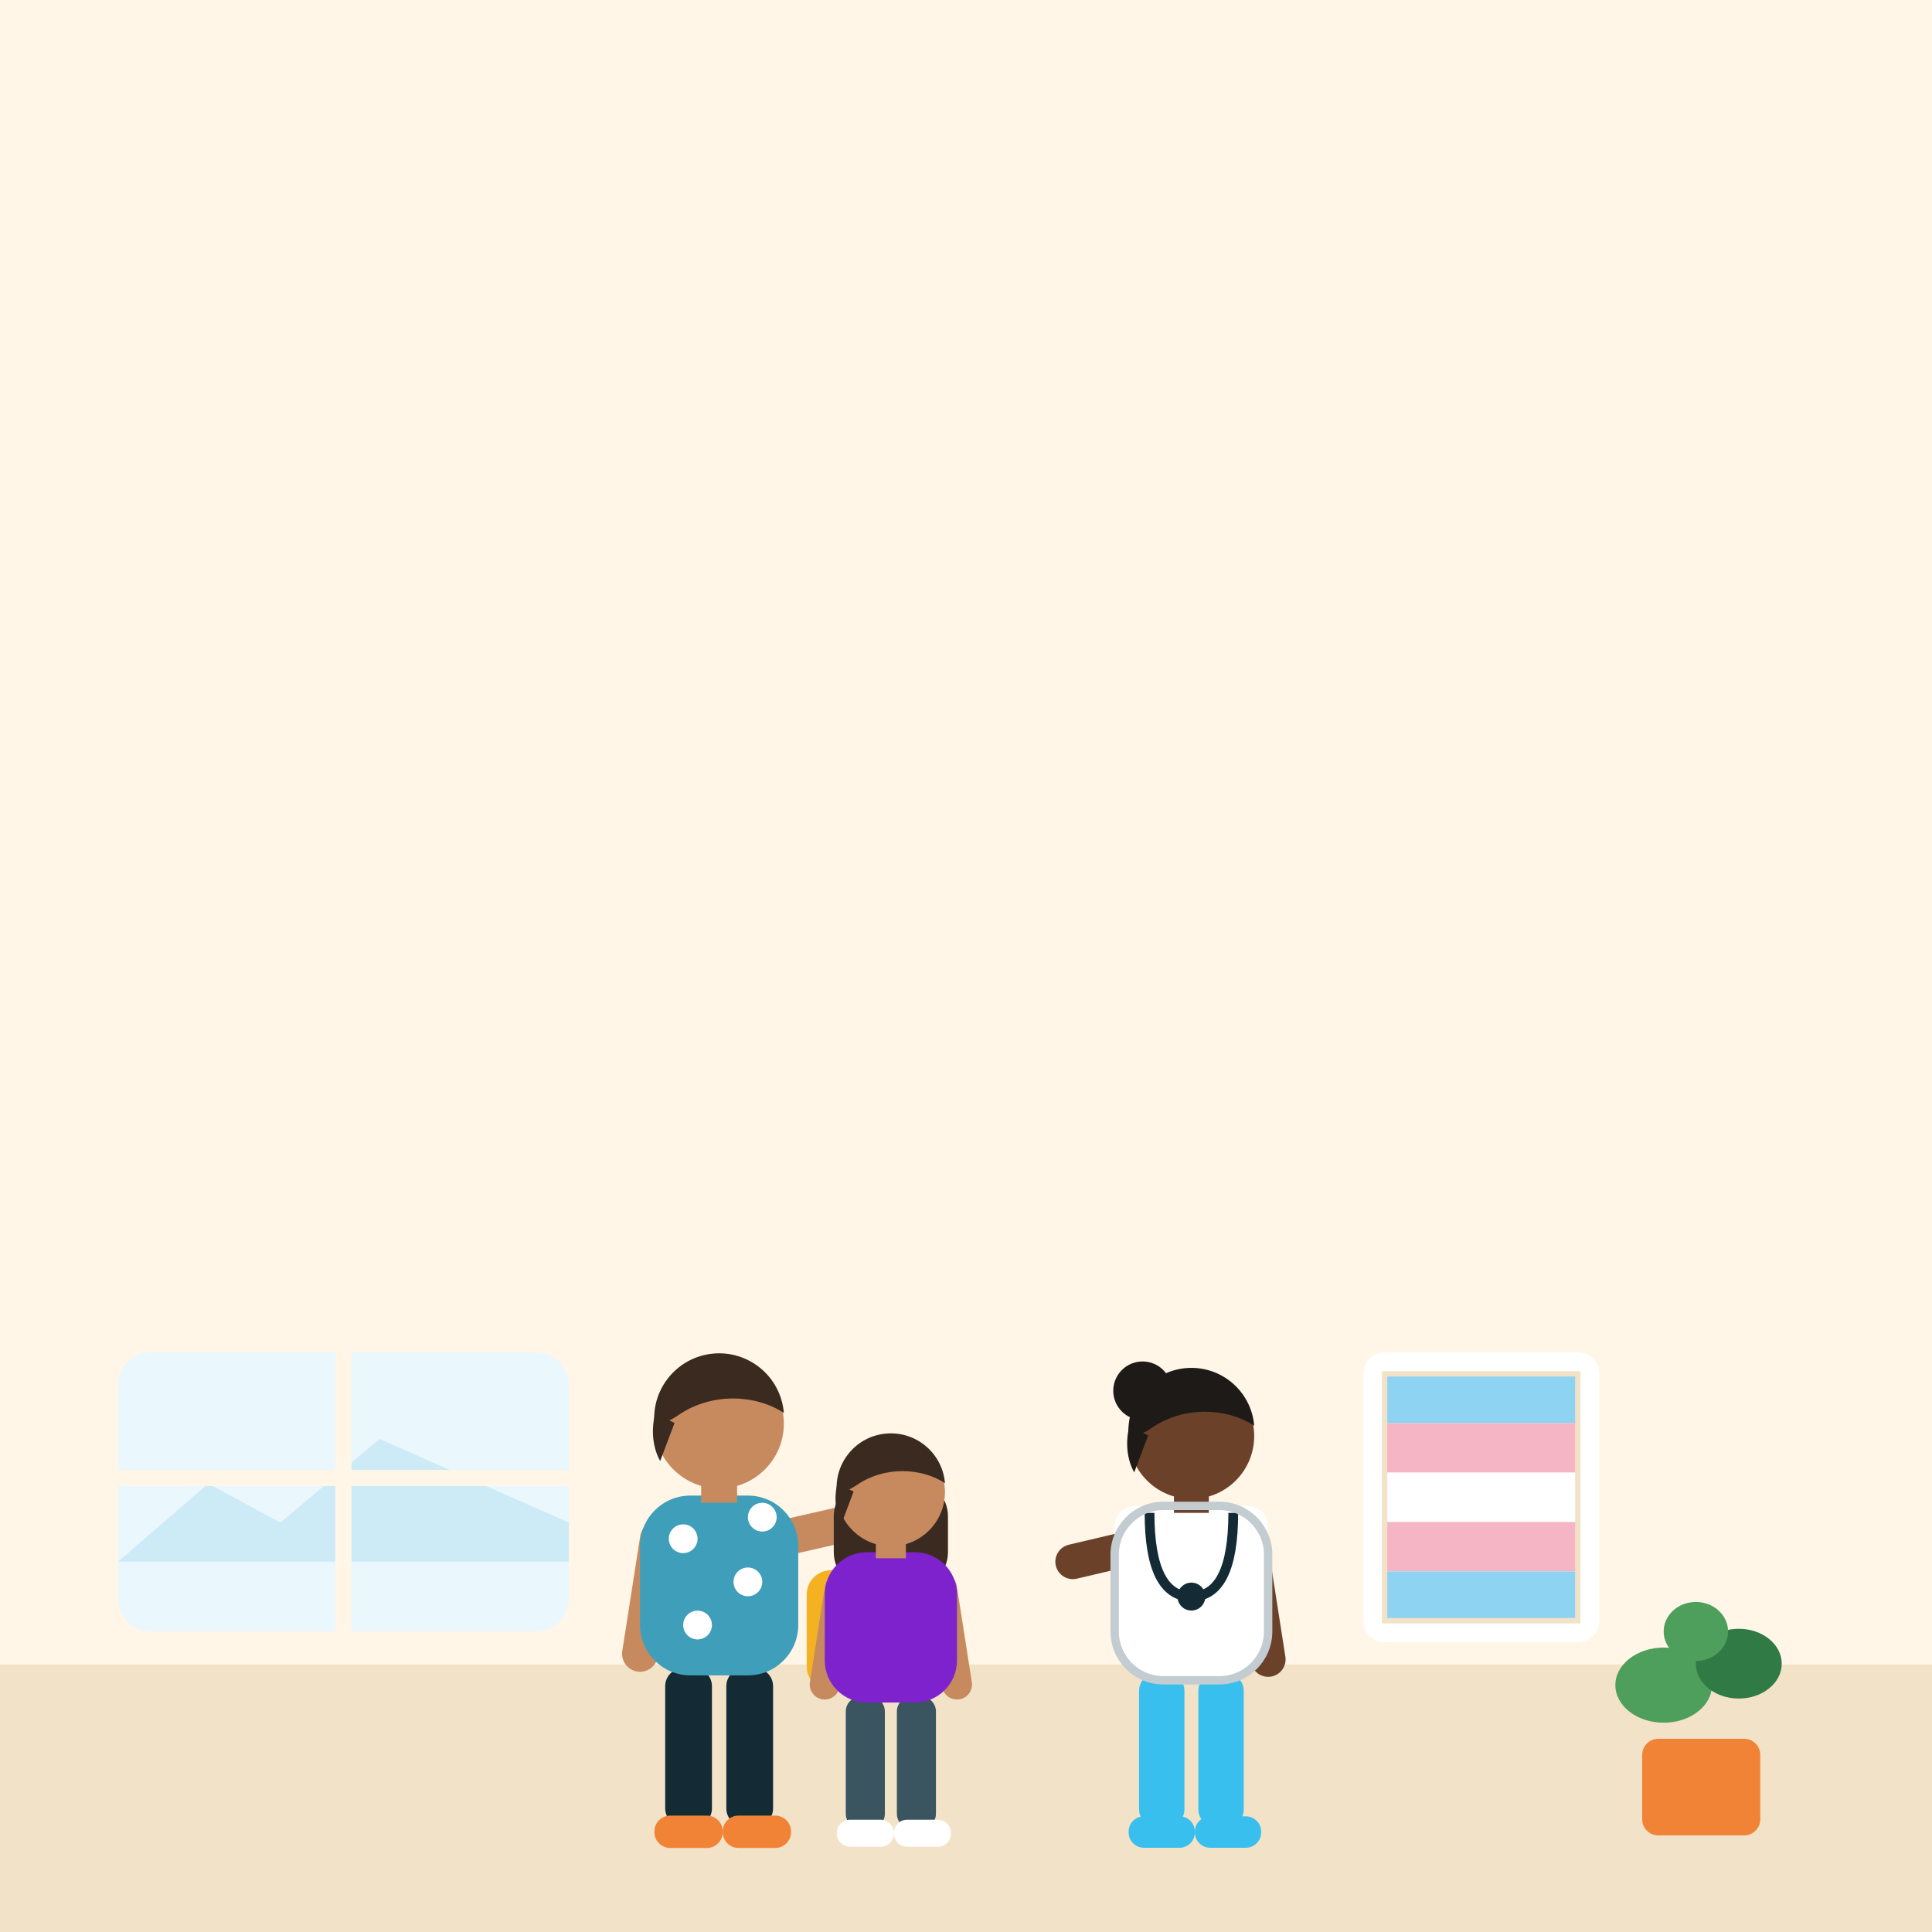
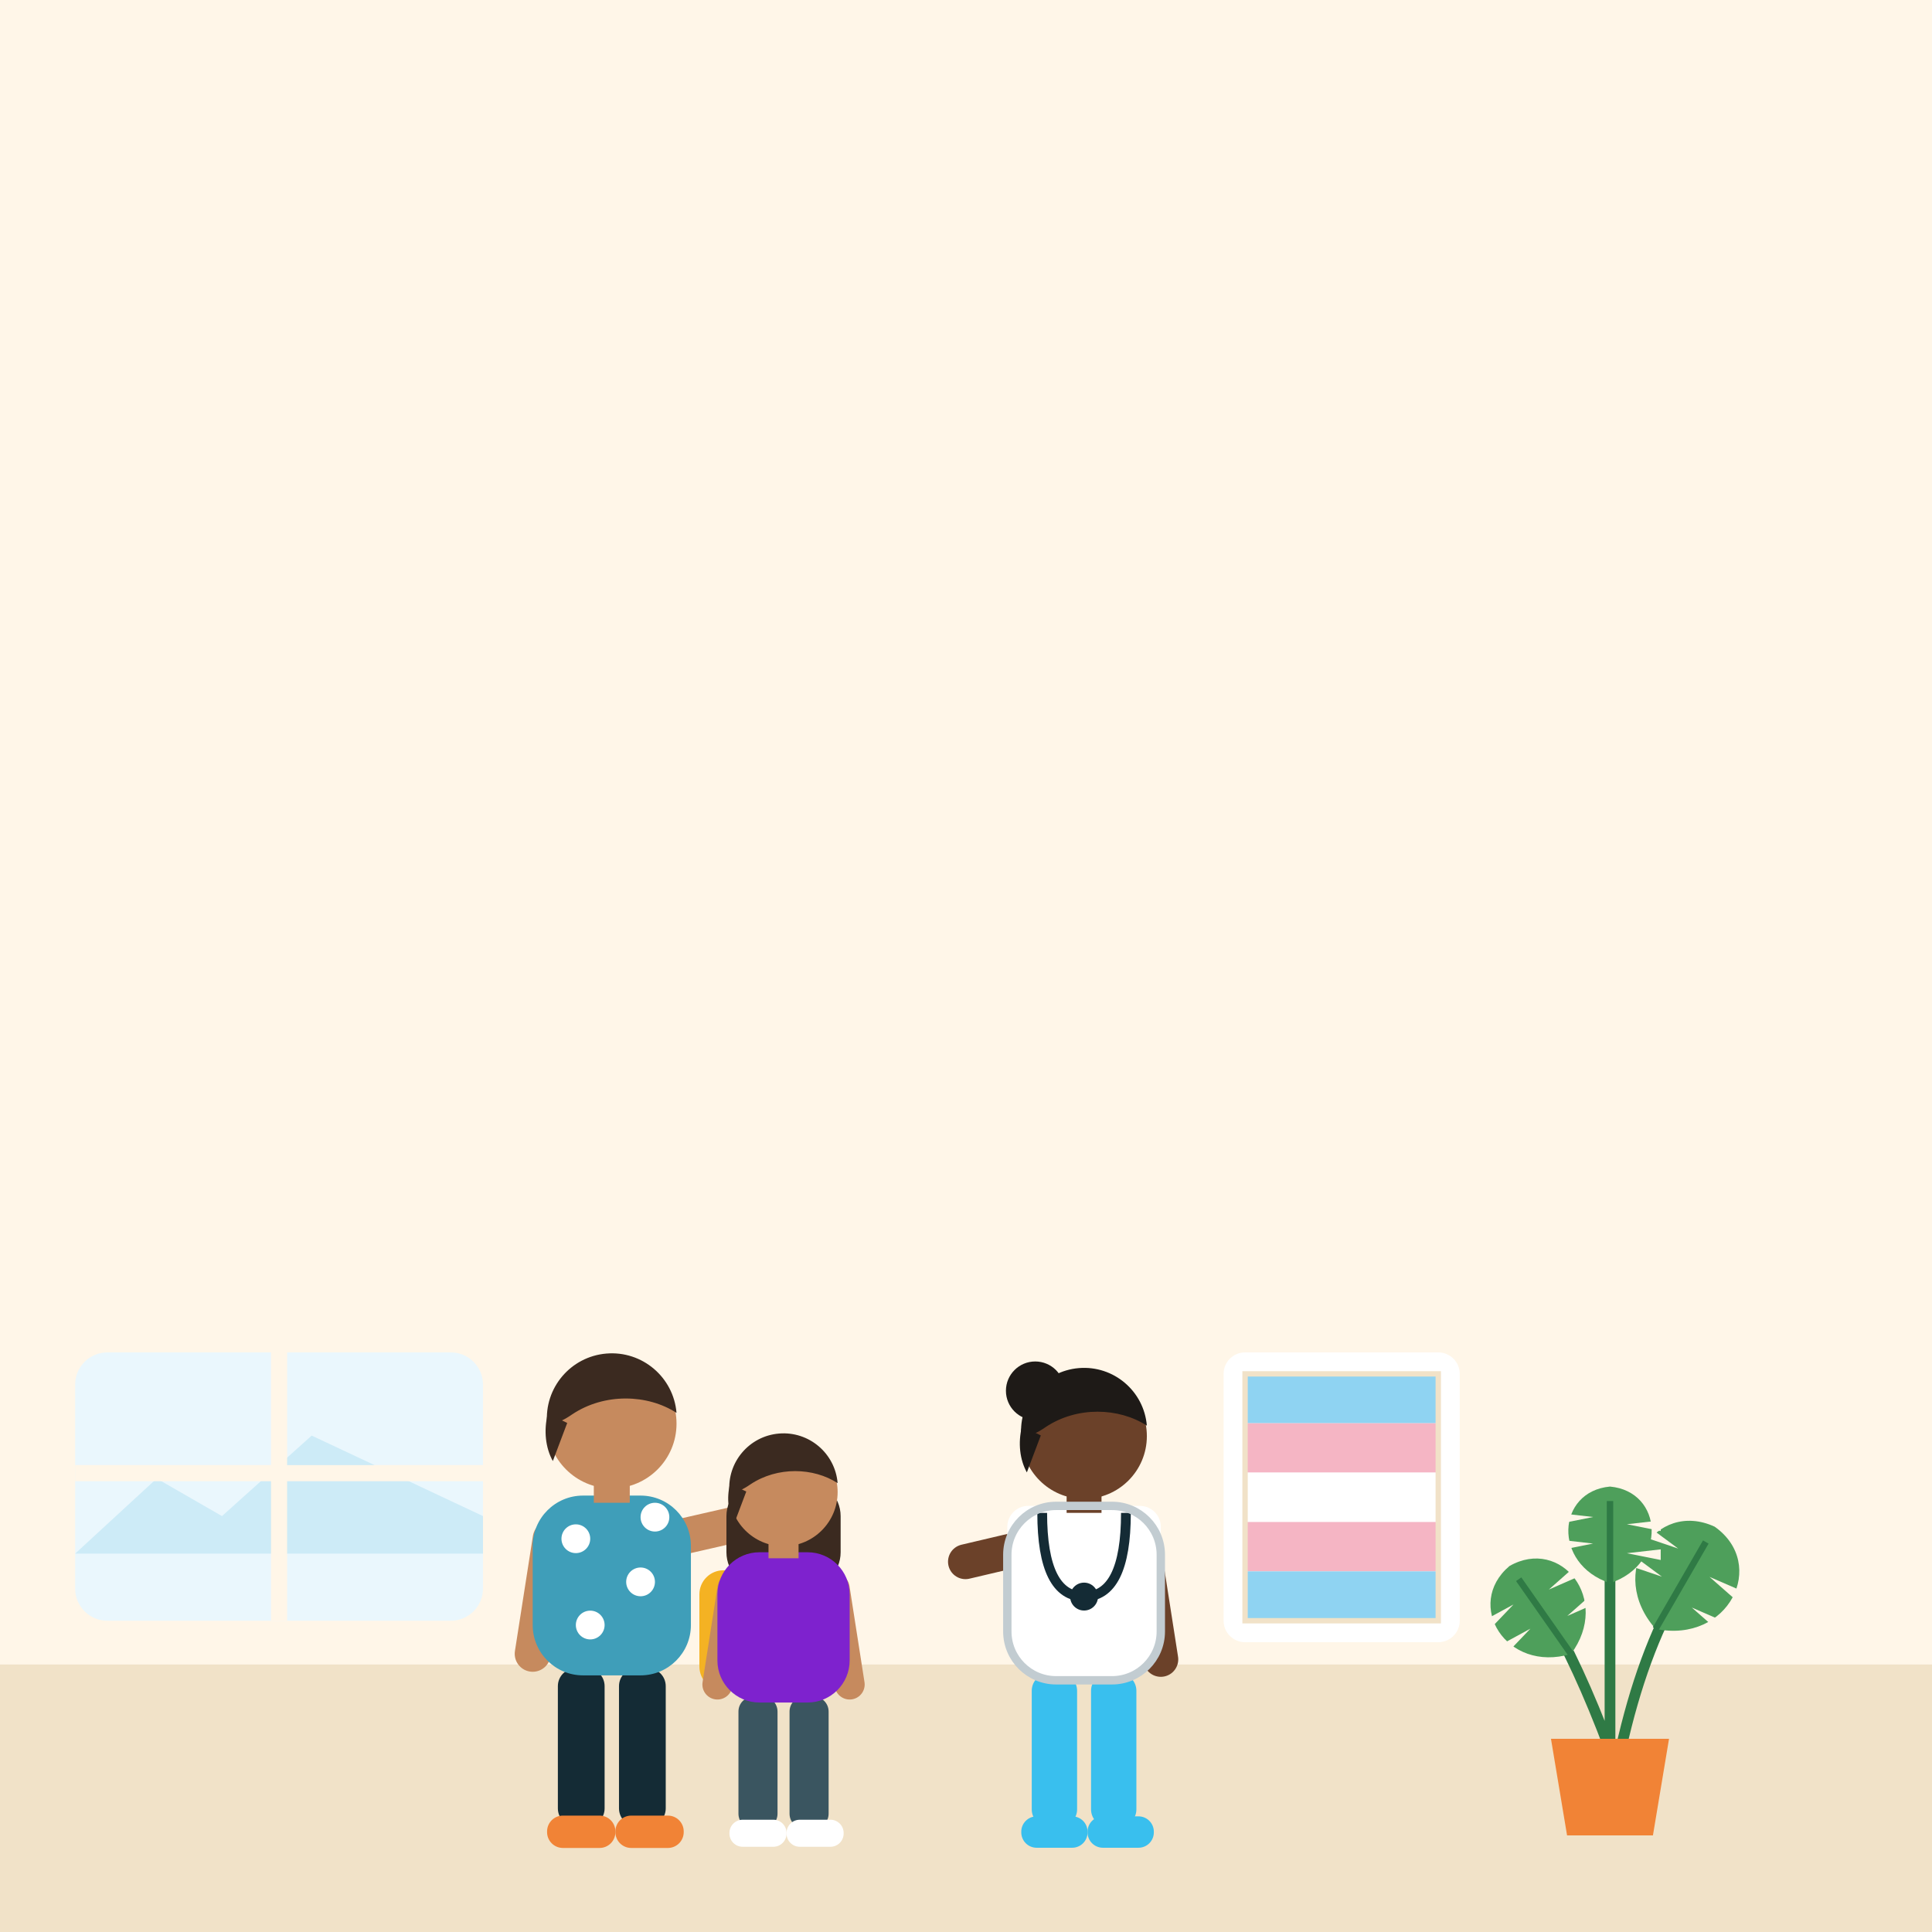
<svg xmlns="http://www.w3.org/2000/svg" width="100%" height="100%" data-sky="#FFF6E8">
  <svg width="100%" height="100%" viewBox="0 0 360 130" preserveAspectRatio="none">
    <rect width="360" height="130" fill="#FFF6E8" />
    <rect y="112" width="360" height="18" fill="#F1E2C8" />
  </svg>
  <svg width="100%" height="100%" viewBox="0 0 360 130" preserveAspectRatio="xMidYMax meet">
-     <rect x="22" y="22" width="84" height="52" rx="6" fill="#EAF7FD" />
-     <path d="M22 61l16.8-14.56 13.44 7.28 18.48-15.6 35.28 15.6v7.28H22z" fill="#CDEBF7" />
-     <path d="M64 22v52M22 45.4h84" stroke="#FFF6E8" stroke-width="3" />
-     <rect x="254" y="22" width="44" height="54" rx="4" fill="#FFFFFF" />
-     <rect x="258" y="26" width="36" height="9.2" fill="#8FD3F2" />
-     <rect x="258" y="35.2" width="36" height="9.2" fill="#F5B5C4" />
-     <rect x="258" y="44.4" width="36" height="9.2" fill="#FFFFFF" />
-     <rect x="258" y="53.6" width="36" height="9.2" fill="#F5B5C4" />
-     <rect x="258" y="62.8" width="36" height="9.2" fill="#8FD3F2" />
-     <rect x="258" y="26" width="36" height="46" fill="none" stroke="#F1E2C8" stroke-width="1" />
-     <rect x="306" y="94" width="22" height="18" rx="3" fill="#F18336" />
-     <ellipse cx="310" cy="84" rx="9" ry="7" fill="#4E9F5B" />
-     <ellipse cx="324" cy="80" rx="8" ry="6.5" fill="#2F7A45" />
-     <ellipse cx="316" cy="74" rx="6" ry="5.5" fill="#4E9F5B" />
-     <g transform="translate(134 113) scale(1.34)">
+     <rect x="14" y="22" width="76" height="50" rx="6" fill="#EAF7FD" />
+     <path d="M14 59.5l15.2-14 12.16 7 16.72-15 31.92 15v7H14z" fill="#CDEBF7" />
+     <path d="M52 22v50M14 44.5h76" stroke="#FFF6E8" stroke-width="3" />
+     <rect x="228" y="22" width="44" height="54" rx="4" fill="#FFFFFF" />
+     <rect x="232" y="26" width="36" height="9.2" fill="#8FD3F2" />
+     <rect x="232" y="35.2" width="36" height="9.2" fill="#F5B5C4" />
+     <rect x="232" y="44.4" width="36" height="9.2" fill="#FFFFFF" />
+     <rect x="232" y="53.6" width="36" height="9.2" fill="#F5B5C4" />
+     <rect x="232" y="62.8" width="36" height="9.2" fill="#8FD3F2" />
+     <rect x="232" y="26" width="36" height="46" fill="none" stroke="#F1E2C8" stroke-width="1" />
+     <path d="M300 96Q294 80 288 70M302 96Q306 78 313 66M300 96V62" stroke="#2F7A45" stroke-width="2" fill="none" />
+     <g transform="translate(287 70) rotate(-35)">
+       <path d="M0 10C-12 6 -11 -9 0 -10C11 -9 12 6 0 10z" fill="#4E9F5B" />
+       <path d="M-10.5 -4.5L-3.5 -3.7L-10.5 -2.3z" fill="#FFF6E8" />
+       <path d="M-10.5 1L-3.5 1.8L-10.5 3.2z" fill="#FFF6E8" />
+       <path d="M10.5 -3L3.5 -2.2L10.5 -0.8z" fill="#FFF6E8" />
+       <path d="M10.5 3L3.5 3.8L10.5 5.2z" fill="#FFF6E8" />
+       <path d="M0 10V-7" stroke="#2F7A45" stroke-width="1.2" />
+     </g>
+     <g transform="translate(314 64) rotate(30)">
+       <path d="M0 11C-13.2 6.6 -12.1 -9.9 0 -11C12.1 -9.9 13.2 6.6 0 11z" fill="#4E9F5B" />
+       <path d="M-11.55 -4.95L-3.85 -4.07L-11.55 -2.53z" fill="#FFF6E8" />
+       <path d="M-11.55 1.1L-3.85 1.98L-11.55 3.52z" fill="#FFF6E8" />
+       <path d="M11.55 -3.3L3.85 -2.42L11.55 -0.88z" fill="#FFF6E8" />
+       <path d="M11.55 3.3L3.85 4.18L11.55 5.72z" fill="#FFF6E8" />
+       <path d="M0 11V-7.7" stroke="#2F7A45" stroke-width="1.2" />
+     </g>
+     <g transform="translate(300 56) rotate(0)">
+       <path d="M0 9C-10.8 5.4 -9.9 -8.1 0 -9C9.9 -8.1 10.8 5.4 0 9z" fill="#4E9F5B" />
+       <path d="M-9.45 -4.05L-3.15 -3.33L-9.45 -2.07z" fill="#FFF6E8" />
+       <path d="M-9.45 0.9L-3.15 1.62L-9.45 2.88z" fill="#FFF6E8" />
+       <path d="M9.45 -2.7L3.15 -1.98L9.45 -0.72z" fill="#FFF6E8" />
+       <path d="M9.45 2.7L3.15 3.42L9.45 4.68z" fill="#FFF6E8" />
+       <path d="M0 9V-6.3" stroke="#2F7A45" stroke-width="1.2" />
+     </g>
+     <path d="M289 94h22l-3 18h-16z" fill="#F18336" />
+     <g transform="translate(114 113) scale(1.34)">
      <rect x="-7.5" y="-24" width="6.5" height="22" rx="2.5" fill="#142B35" />
      <rect x="1" y="-24" width="6.5" height="22" rx="2.5" fill="#142B35" />
      <rect x="-9" y="-3.5" width="9.5" height="4.5" rx="2.2" fill="#F18336" />
      <rect x="0.5" y="-3.5" width="9.5" height="4.5" rx="2.2" fill="#F18336" />
      <path d="M-8.5 -42L-11 -26" stroke="#C68A5E" stroke-width="5" stroke-linecap="round" />
      <path d="M8.5 -42L26 -46" stroke="#C68A5E" stroke-width="5" stroke-linecap="round" />
      <rect x="-11" y="-48" width="22" height="25" rx="7" fill="#3F9EB9" />
      <rect x="-2.5" y="-53" width="5" height="6" fill="#C68A5E" />
      <circle cx="0" cy="-58" r="9" fill="#C68A5E" />
      <path d="M-9 -58a9 9 0 0 1 18-1.5c-4-2.6-10-2.8-14.5.2-1.3.9-2.4 1.4-3.5 1.3z" fill="#3B2A20" />
      <path d="M-8.9 -59.4c-.6 2.4-.3 4.8.7 6.6l2-5.3z" fill="#3B2A20" />
      <circle cx="-5" cy="-42" r="2" fill="#FFFFFF" />
      <circle cx="4" cy="-36" r="2" fill="#FFFFFF" />
      <circle cx="-3" cy="-30" r="2" fill="#FFFFFF" />
      <circle cx="6" cy="-45" r="2" fill="#FFFFFF" />
    </g>
-     <g transform="translate(166 113) scale(1.12)">
+     <g transform="translate(146 113) scale(1.12)">
      <rect x="-14" y="-45" width="11" height="20" rx="4" fill="#F4B223" />
      <rect x="-9.5" y="-60" width="19" height="18" rx="6" fill="#3B2A20" />
      <rect x="-7.5" y="-24" width="6.5" height="22" rx="2.5" fill="#3A5560" />
      <rect x="1" y="-24" width="6.5" height="22" rx="2.5" fill="#3A5560" />
      <rect x="-9" y="-3.5" width="9.5" height="4.5" rx="2.2" fill="#FFFFFF" />
      <rect x="0.5" y="-3.5" width="9.5" height="4.5" rx="2.2" fill="#FFFFFF" />
      <path d="M-8.5 -42L-11 -26" stroke="#C68A5E" stroke-width="5" stroke-linecap="round" />
      <path d="M8.5 -42L11 -26" stroke="#C68A5E" stroke-width="5" stroke-linecap="round" />
      <rect x="-11" y="-48" width="22" height="25" rx="7" fill="#7E22CE" />
      <rect x="-2.5" y="-53" width="5" height="6" fill="#C68A5E" />
      <circle cx="0" cy="-58" r="9" fill="#C68A5E" />
      <path d="M-9 -58a9 9 0 0 1 18-1.5c-4-2.6-10-2.8-14.5.2-1.3.9-2.4 1.4-3.5 1.3z" fill="#3B2A20" />
      <path d="M-8.9 -59.4c-.6 2.4-.3 4.8.7 6.6l2-5.3z" fill="#3B2A20" />
    </g>
-     <g transform="translate(222 113) scale(1.3)">
+     <g transform="translate(202 113) scale(1.3)">
      <rect x="-7.5" y="-24" width="6.5" height="22" rx="2.5" fill="#39BFEE" />
      <rect x="1" y="-24" width="6.5" height="22" rx="2.5" fill="#39BFEE" />
      <rect x="-9" y="-3.5" width="9.5" height="4.5" rx="2.2" fill="#39BFEE" />
      <rect x="0.5" y="-3.5" width="9.5" height="4.5" rx="2.2" fill="#39BFEE" />
      <path d="M-8.5 -42L-17 -40" stroke="#6B4129" stroke-width="5" stroke-linecap="round" />
      <path d="M8.5 -42L11 -26" stroke="#6B4129" stroke-width="5" stroke-linecap="round" />
      <rect x="-11" y="-48" width="22" height="25" rx="7" fill="#FFFFFF" />
      <rect x="-11" y="-48" width="22" height="7" rx="3" fill="#FFFFFF" />
      <rect x="-2.5" y="-53" width="5" height="6" fill="#6B4129" />
      <circle cx="0" cy="-58" r="9" fill="#6B4129" />
      <circle cx="-7" cy="-64.5" r="4.2" fill="#1E1A17" />
      <path d="M-9 -58a9 9 0 0 1 18-1.5c-4-2.6-10-2.8-14.5.2-1.3.9-2.4 1.4-3.5 1.3z" fill="#1E1A17" />
      <path d="M-8.9 -59.4c-.6 2.4-.3 4.8.7 6.6l2-5.3z" fill="#1E1A17" />
      <path d="M-6 -47q0 12 6 12q6 0 6-12" stroke="#142B35" stroke-width="1.4" fill="none" />
      <circle cx="0" cy="-35" r="2" fill="#142B35" />
      <rect x="-11" y="-48" width="22" height="25" rx="7" fill="none" stroke="#C2CCD1" stroke-width="1.2" />
    </g>
  </svg>
</svg>
